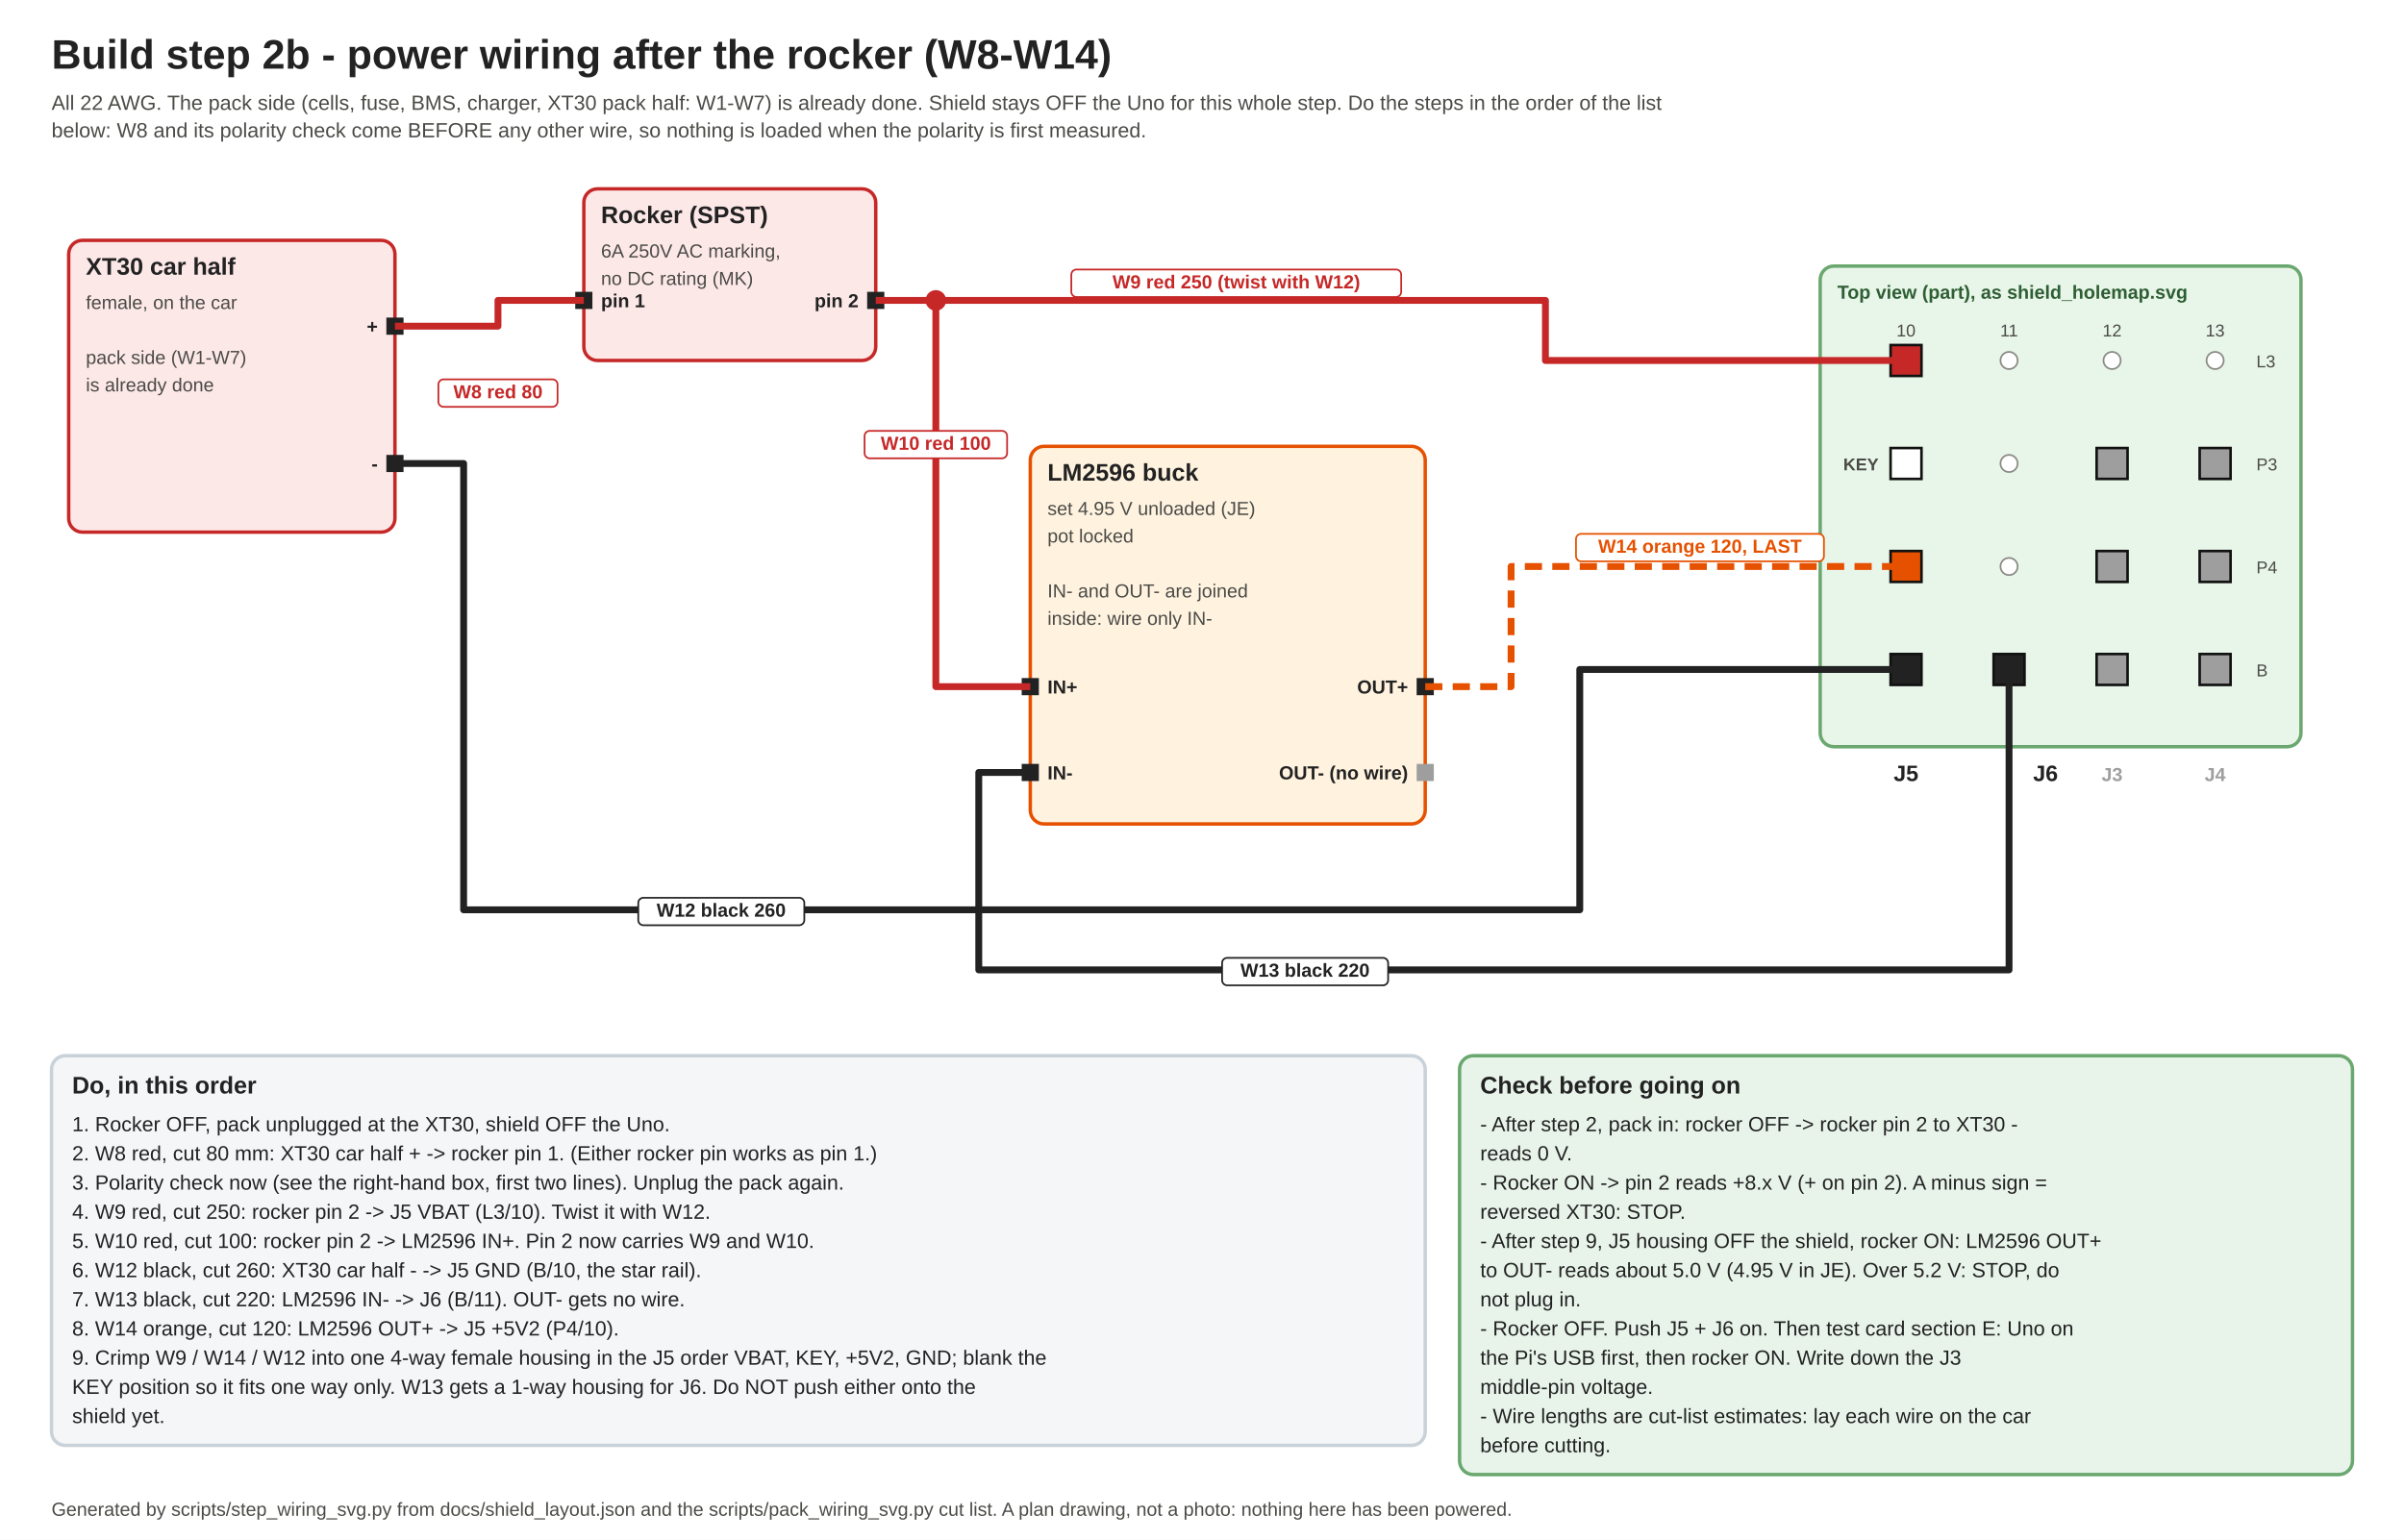
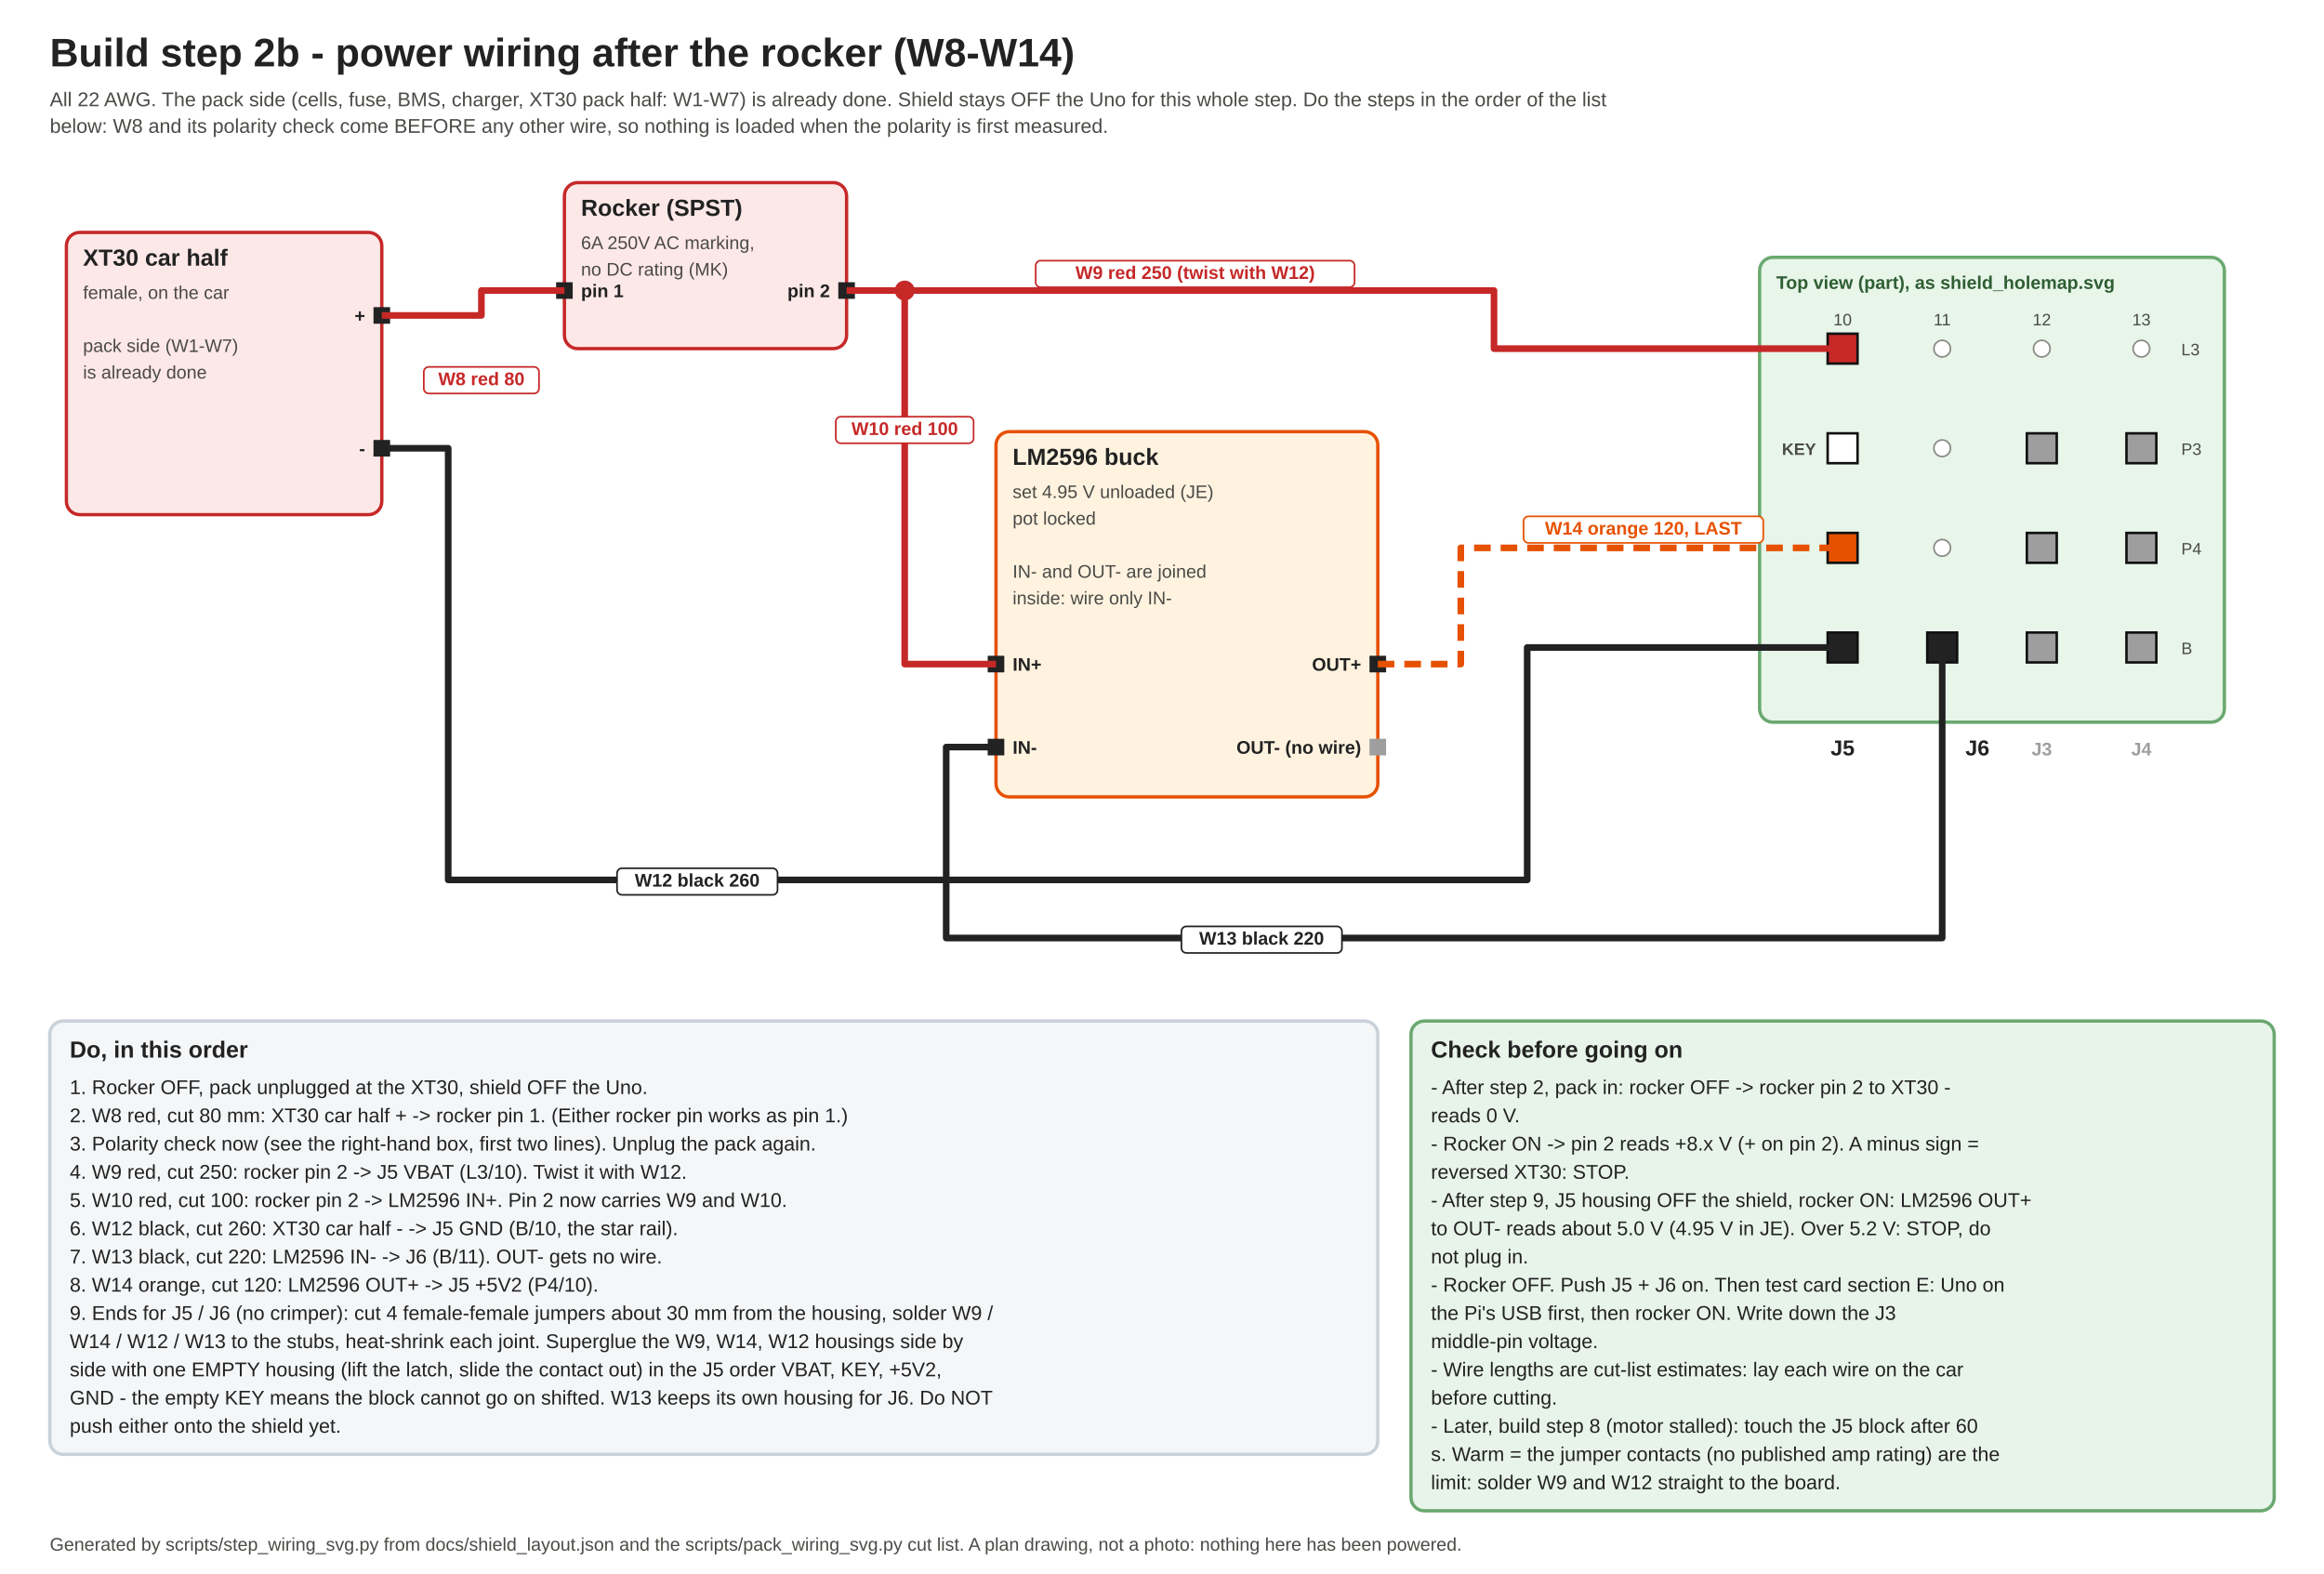
- <svg xmlns="http://www.w3.org/2000/svg" width="1400" height="897" viewBox="0 0 1400 897" font-family="Arial, sans-serif">
-   <rect width="1400" height="897" fill="#FFFFFF" />
+ <svg xmlns="http://www.w3.org/2000/svg" width="1400" height="948" viewBox="0 0 1400 948" font-family="Arial, sans-serif">
+   <rect width="1400" height="948" fill="#FFFFFF" />
  <text x="30.0" y="40.0" font-size="24" fill="#222222" text-anchor="start" font-weight="bold">Build step 2b - power wiring after the rocker (W8-W14)</text>
  <text x="30.0" y="64.0" font-size="12" fill="#4A4A46" text-anchor="start" font-weight="normal">All 22 AWG. The pack side (cells, fuse, BMS, charger, XT30 pack half: W1-W7) is already done. Shield stays OFF the Uno for this whole step. Do the steps in the order of the list</text>
  <text x="30.0" y="80.0" font-size="12" fill="#4A4A46" text-anchor="start" font-weight="normal">below: W8 and its polarity check come BEFORE any other wire, so nothing is loaded when the polarity is first measured.</text>
  <rect x="40" y="140" width="190" height="170" rx="8" fill="#FDE8E8" stroke="#C62828" stroke-width="2" />
  <text x="50.0" y="160.0" font-size="14" fill="#222222" text-anchor="start" font-weight="bold">XT30 car half</text>
  <text x="50.0" y="180.0" font-size="11" fill="#4A4A46" text-anchor="start" font-weight="normal">female, on the car</text>
  <text x="50.0" y="196.0" font-size="11" fill="#4A4A46" text-anchor="start" font-weight="normal" />
  <text x="50.0" y="212.0" font-size="11" fill="#4A4A46" text-anchor="start" font-weight="normal">pack side (W1-W7)</text>
  <text x="50.0" y="228.0" font-size="11" fill="#4A4A46" text-anchor="start" font-weight="normal">is already done</text>
  <rect x="225" y="185" width="10" height="10" fill="#222222" />
  <text x="220.0" y="194.0" font-size="11" fill="#222222" text-anchor="end" font-weight="bold">+</text>
  <rect x="225" y="265" width="10" height="10" fill="#222222" />
  <text x="220.0" y="274.0" font-size="11" fill="#222222" text-anchor="end" font-weight="bold">-</text>
  <rect x="340" y="110" width="170" height="100" rx="8" fill="#FDE8E8" stroke="#C62828" stroke-width="2" />
  <text x="350.0" y="130.0" font-size="14" fill="#222222" text-anchor="start" font-weight="bold">Rocker (SPST)</text>
  <text x="350.0" y="150.0" font-size="11" fill="#4A4A46" text-anchor="start" font-weight="normal">6A 250V AC marking,</text>
  <text x="350.0" y="166.0" font-size="11" fill="#4A4A46" text-anchor="start" font-weight="normal">no DC rating (MK)</text>
  <rect x="335" y="170" width="10" height="10" fill="#222222" />
  <text x="350.0" y="179.0" font-size="11" fill="#222222" text-anchor="start" font-weight="bold">pin 1</text>
  <rect x="505" y="170" width="10" height="10" fill="#222222" />
  <text x="500.0" y="179.0" font-size="11" fill="#222222" text-anchor="end" font-weight="bold">pin 2</text>
  <rect x="600" y="260" width="230" height="220" rx="8" fill="#FFF3E0" stroke="#E65100" stroke-width="2" />
  <text x="610.0" y="280.0" font-size="14" fill="#222222" text-anchor="start" font-weight="bold">LM2596 buck</text>
  <text x="610.0" y="300.0" font-size="11" fill="#4A4A46" text-anchor="start" font-weight="normal">set 4.95 V unloaded (JE)</text>
  <text x="610.0" y="316.0" font-size="11" fill="#4A4A46" text-anchor="start" font-weight="normal">pot locked</text>
  <text x="610.0" y="332.0" font-size="11" fill="#4A4A46" text-anchor="start" font-weight="normal" />
  <text x="610.0" y="348.0" font-size="11" fill="#4A4A46" text-anchor="start" font-weight="normal">IN- and OUT- are joined</text>
  <text x="610.0" y="364.0" font-size="11" fill="#4A4A46" text-anchor="start" font-weight="normal">inside: wire only IN-</text>
  <rect x="595" y="395" width="10" height="10" fill="#222222" />
  <text x="610.0" y="404.0" font-size="11" fill="#222222" text-anchor="start" font-weight="bold">IN+</text>
  <rect x="595" y="445" width="10" height="10" fill="#222222" />
  <text x="610.0" y="454.0" font-size="11" fill="#222222" text-anchor="start" font-weight="bold">IN-</text>
  <rect x="825" y="395" width="10" height="10" fill="#222222" />
  <text x="820.0" y="404.0" font-size="11" fill="#222222" text-anchor="end" font-weight="bold">OUT+</text>
  <rect x="825" y="445" width="10" height="10" fill="#9E9E9E" />
  <text x="820.0" y="454.0" font-size="11" fill="#222222" text-anchor="end" font-weight="bold">OUT- (no wire)</text>
  <rect x="1060" y="155" width="280" height="280" rx="8" fill="#E8F5E9" stroke="#6AA86F" stroke-width="2" />
  <text x="1070.0" y="174.0" font-size="11" fill="#2E5E33" text-anchor="start" font-weight="bold">Top view (part), as shield_holemap.svg</text>
  <text x="1110.0" y="196.0" font-size="10" fill="#4A4A46" text-anchor="middle" font-weight="normal">10</text>
  <text x="1170.0" y="196.0" font-size="10" fill="#4A4A46" text-anchor="middle" font-weight="normal">11</text>
  <text x="1230.0" y="196.0" font-size="10" fill="#4A4A46" text-anchor="middle" font-weight="normal">12</text>
  <text x="1290.0" y="196.0" font-size="10" fill="#4A4A46" text-anchor="middle" font-weight="normal">13</text>
  <text x="1314.0" y="214.0" font-size="10" fill="#4A4A46" text-anchor="start" font-weight="normal">L3</text>
  <rect x="1101" y="201" width="18" height="18" fill="#C62828" stroke="#111" stroke-width="1.5" />
  <circle cx="1170" cy="210" r="5" fill="#FFFFFF" stroke="#8A8A86" />
  <circle cx="1230" cy="210" r="5" fill="#FFFFFF" stroke="#8A8A86" />
  <circle cx="1290" cy="210" r="5" fill="#FFFFFF" stroke="#8A8A86" />
  <text x="1314.0" y="274.0" font-size="10" fill="#4A4A46" text-anchor="start" font-weight="normal">P3</text>
  <rect x="1101" y="261" width="18" height="18" fill="#FFFFFF" stroke="#111" stroke-width="1.5" />
  <circle cx="1170" cy="270" r="5" fill="#FFFFFF" stroke="#8A8A86" />
  <rect x="1221" y="261" width="18" height="18" fill="#9E9E9E" stroke="#111" stroke-width="1.5" />
  <rect x="1281" y="261" width="18" height="18" fill="#9E9E9E" stroke="#111" stroke-width="1.5" />
  <text x="1314.0" y="334.0" font-size="10" fill="#4A4A46" text-anchor="start" font-weight="normal">P4</text>
  <rect x="1101" y="321" width="18" height="18" fill="#E65100" stroke="#111" stroke-width="1.5" />
  <circle cx="1170" cy="330" r="5" fill="#FFFFFF" stroke="#8A8A86" />
  <rect x="1221" y="321" width="18" height="18" fill="#9E9E9E" stroke="#111" stroke-width="1.5" />
  <rect x="1281" y="321" width="18" height="18" fill="#9E9E9E" stroke="#111" stroke-width="1.5" />
  <text x="1314.0" y="394.0" font-size="10" fill="#4A4A46" text-anchor="start" font-weight="normal">B</text>
  <rect x="1101" y="381" width="18" height="18" fill="#222222" stroke="#111" stroke-width="1.5" />
  <rect x="1161" y="381" width="18" height="18" fill="#222222" stroke="#111" stroke-width="1.5" />
  <rect x="1221" y="381" width="18" height="18" fill="#9E9E9E" stroke="#111" stroke-width="1.5" />
  <rect x="1281" y="381" width="18" height="18" fill="#9E9E9E" stroke="#111" stroke-width="1.5" />
  <text x="1110.0" y="455.0" font-size="13" fill="#222222" text-anchor="middle" font-weight="bold">J5</text>
  <text x="1184.0" y="455.0" font-size="13" fill="#222222" text-anchor="start" font-weight="bold">J6</text>
  <text x="1230.0" y="455.0" font-size="11" fill="#9E9E9E" text-anchor="middle" font-weight="bold">J3</text>
  <text x="1290.0" y="455.0" font-size="11" fill="#9E9E9E" text-anchor="middle" font-weight="bold">J4</text>
  <text x="1094.0" y="274.0" font-size="10" fill="#4A4A46" text-anchor="end" font-weight="bold">KEY</text>
  <polyline points="230,190 290,190 290,175 340,175" fill="none" stroke="#C62828" stroke-width="4" stroke-linejoin="round" />
  <rect x="255.3" y="221.0" width="69.4" height="16" rx="3" fill="#FFFFFF" stroke="#C62828" />
  <text x="290.0" y="232.0" font-size="11" fill="#C62828" text-anchor="middle" font-weight="bold">W8 red 80</text>
  <polyline points="510,175 900,175 900,210 1110,210" fill="none" stroke="#C62828" stroke-width="4" stroke-linejoin="round" />
  <rect x="623.9" y="157.0" width="192.1" height="16" rx="3" fill="#FFFFFF" stroke="#C62828" />
  <text x="720.0" y="168.0" font-size="11" fill="#C62828" text-anchor="middle" font-weight="bold">W9 red 250 (twist with W12)</text>
  <polyline points="545,175 545,400 600,400" fill="none" stroke="#C62828" stroke-width="4" stroke-linejoin="round" />
  <circle cx="545" cy="175" r="6" fill="#C62828" />
  <rect x="503.5" y="251.0" width="83.0" height="16" rx="3" fill="#FFFFFF" stroke="#C62828" />
  <text x="545.0" y="262.0" font-size="11" fill="#C62828" text-anchor="middle" font-weight="bold">W10 red 100</text>
  <polyline points="230,270 270,270 270,530 920,530 920,390 1110,390" fill="none" stroke="#222222" stroke-width="4" stroke-linejoin="round" />
  <rect x="371.7" y="523.0" width="96.7" height="16" rx="3" fill="#FFFFFF" stroke="#222222" />
  <text x="420.0" y="534.0" font-size="11" fill="#222222" text-anchor="middle" font-weight="bold">W12 black 260</text>
  <polyline points="600,450 570,450 570,565 1170,565 1170,390" fill="none" stroke="#222222" stroke-width="4" stroke-linejoin="round" />
  <rect x="711.7" y="558.0" width="96.7" height="16" rx="3" fill="#FFFFFF" stroke="#222222" />
  <text x="760.0" y="569.0" font-size="11" fill="#222222" text-anchor="middle" font-weight="bold">W13 black 220</text>
  <polyline points="830,400 880,400 880,330 1110,330" fill="none" stroke="#E65100" stroke-width="4" stroke-linejoin="round" stroke-dasharray="10 6" />
  <rect x="917.8" y="311.0" width="144.4" height="16" rx="3" fill="#FFFFFF" stroke="#E65100" />
  <text x="990.0" y="322.0" font-size="11" fill="#E65100" text-anchor="middle" font-weight="bold">W14 orange 120, LAST</text>
-   <rect x="30" y="615" width="800" height="227" rx="8" fill="#F4F6F8" stroke="#C9D1D9" stroke-width="2" />
+   <rect x="30" y="615" width="800" height="261" rx="8" fill="#F4F6F8" stroke="#C9D1D9" stroke-width="2" />
  <text x="42.0" y="637.0" font-size="14" fill="#222222" text-anchor="start" font-weight="bold">Do, in this order</text>
  <text x="42.0" y="659.0" font-size="12" fill="#222222" text-anchor="start" font-weight="normal">1. Rocker OFF, pack unplugged at the XT30, shield OFF the Uno.</text>
  <text x="42.0" y="676.0" font-size="12" fill="#222222" text-anchor="start" font-weight="normal">2. W8 red, cut 80 mm: XT30 car half + -&gt; rocker pin 1. (Either rocker pin works as pin 1.)</text>
  <text x="42.0" y="693.0" font-size="12" fill="#222222" text-anchor="start" font-weight="normal">3. Polarity check now (see the right-hand box, first two lines). Unplug the pack again.</text>
  <text x="42.0" y="710.0" font-size="12" fill="#222222" text-anchor="start" font-weight="normal">4. W9 red, cut 250: rocker pin 2 -&gt; J5 VBAT (L3/10). Twist it with W12.</text>
  <text x="42.0" y="727.0" font-size="12" fill="#222222" text-anchor="start" font-weight="normal">5. W10 red, cut 100: rocker pin 2 -&gt; LM2596 IN+. Pin 2 now carries W9 and W10.</text>
  <text x="42.0" y="744.0" font-size="12" fill="#222222" text-anchor="start" font-weight="normal">6. W12 black, cut 260: XT30 car half - -&gt; J5 GND (B/10, the star rail).</text>
  <text x="42.0" y="761.0" font-size="12" fill="#222222" text-anchor="start" font-weight="normal">7. W13 black, cut 220: LM2596 IN- -&gt; J6 (B/11). OUT- gets no wire.</text>
  <text x="42.0" y="778.0" font-size="12" fill="#222222" text-anchor="start" font-weight="normal">8. W14 orange, cut 120: LM2596 OUT+ -&gt; J5 +5V2 (P4/10).</text>
-   <text x="42.0" y="795.0" font-size="12" fill="#222222" text-anchor="start" font-weight="normal">9. Crimp W9 / W14 / W12 into one 4-way female housing in the J5 order VBAT, KEY, +5V2, GND; blank the</text>
-   <text x="42.0" y="812.0" font-size="12" fill="#222222" text-anchor="start" font-weight="normal">   KEY position so it fits one way only. W13 gets a 1-way housing for J6. Do NOT push either onto the</text>
-   <text x="42.0" y="829.0" font-size="12" fill="#222222" text-anchor="start" font-weight="normal">   shield yet.</text>
-   <rect x="850" y="615" width="520" height="244" rx="8" fill="#E8F4EA" stroke="#6AA86F" stroke-width="2" />
+   <text x="42.0" y="795.0" font-size="12" fill="#222222" text-anchor="start" font-weight="normal">9. Ends for J5 / J6 (no crimper): cut 4 female-female jumpers about 30 mm from the housing, solder W9 /</text>
+   <text x="42.0" y="812.0" font-size="12" fill="#222222" text-anchor="start" font-weight="normal">   W14 / W12 / W13 to the stubs, heat-shrink each joint. Superglue the W9, W14, W12 housings side by</text>
+   <text x="42.0" y="829.0" font-size="12" fill="#222222" text-anchor="start" font-weight="normal">   side with one EMPTY housing (lift the latch, slide the contact out) in the J5 order VBAT, KEY, +5V2,</text>
+   <text x="42.0" y="846.0" font-size="12" fill="#222222" text-anchor="start" font-weight="normal">   GND - the empty KEY means the block cannot go on shifted. W13 keeps its own housing for J6. Do NOT</text>
+   <text x="42.0" y="863.0" font-size="12" fill="#222222" text-anchor="start" font-weight="normal">   push either onto the shield yet.</text>
+   <rect x="850" y="615" width="520" height="295" rx="8" fill="#E8F4EA" stroke="#6AA86F" stroke-width="2" />
  <text x="862.0" y="637.0" font-size="14" fill="#222222" text-anchor="start" font-weight="bold">Check before going on</text>
  <text x="862.0" y="659.0" font-size="12" fill="#222222" text-anchor="start" font-weight="normal">- After step 2, pack in: rocker OFF -&gt; rocker pin 2 to XT30 -</text>
  <text x="862.0" y="676.0" font-size="12" fill="#222222" text-anchor="start" font-weight="normal">   reads 0 V.</text>
  <text x="862.0" y="693.0" font-size="12" fill="#222222" text-anchor="start" font-weight="normal">- Rocker ON -&gt; pin 2 reads +8.x V (+ on pin 2). A minus sign =</text>
  <text x="862.0" y="710.0" font-size="12" fill="#222222" text-anchor="start" font-weight="normal">   reversed XT30: STOP.</text>
  <text x="862.0" y="727.0" font-size="12" fill="#222222" text-anchor="start" font-weight="normal">- After step 9, J5 housing OFF the shield, rocker ON: LM2596 OUT+</text>
  <text x="862.0" y="744.0" font-size="12" fill="#222222" text-anchor="start" font-weight="normal">   to OUT- reads about 5.0 V (4.95 V in JE). Over 5.2 V: STOP, do</text>
  <text x="862.0" y="761.0" font-size="12" fill="#222222" text-anchor="start" font-weight="normal">   not plug in.</text>
  <text x="862.0" y="778.0" font-size="12" fill="#222222" text-anchor="start" font-weight="normal">- Rocker OFF. Push J5 + J6 on. Then test card section E: Uno on</text>
  <text x="862.0" y="795.0" font-size="12" fill="#222222" text-anchor="start" font-weight="normal">   the Pi's USB first, then rocker ON. Write down the J3</text>
  <text x="862.0" y="812.0" font-size="12" fill="#222222" text-anchor="start" font-weight="normal">   middle-pin voltage.</text>
  <text x="862.0" y="829.0" font-size="12" fill="#222222" text-anchor="start" font-weight="normal">- Wire lengths are cut-list estimates: lay each wire on the car</text>
  <text x="862.0" y="846.0" font-size="12" fill="#222222" text-anchor="start" font-weight="normal">   before cutting.</text>
-   <text x="30.0" y="883.0" font-size="11" fill="#4A4A46" text-anchor="start" font-weight="normal">Generated by scripts/step_wiring_svg.py from docs/shield_layout.json and the scripts/pack_wiring_svg.py cut list. A plan drawing, not a photo: nothing here has been powered.</text>
+   <text x="862.0" y="863.0" font-size="12" fill="#222222" text-anchor="start" font-weight="normal">- Later, build step 8 (motor stalled): touch the J5 block after 60</text>
+   <text x="862.0" y="880.0" font-size="12" fill="#222222" text-anchor="start" font-weight="normal">   s. Warm = the jumper contacts (no published amp rating) are the</text>
+   <text x="862.0" y="897.0" font-size="12" fill="#222222" text-anchor="start" font-weight="normal">   limit: solder W9 and W12 straight to the board.</text>
+   <text x="30.0" y="934.0" font-size="11" fill="#4A4A46" text-anchor="start" font-weight="normal">Generated by scripts/step_wiring_svg.py from docs/shield_layout.json and the scripts/pack_wiring_svg.py cut list. A plan drawing, not a photo: nothing here has been powered.</text>
</svg>
